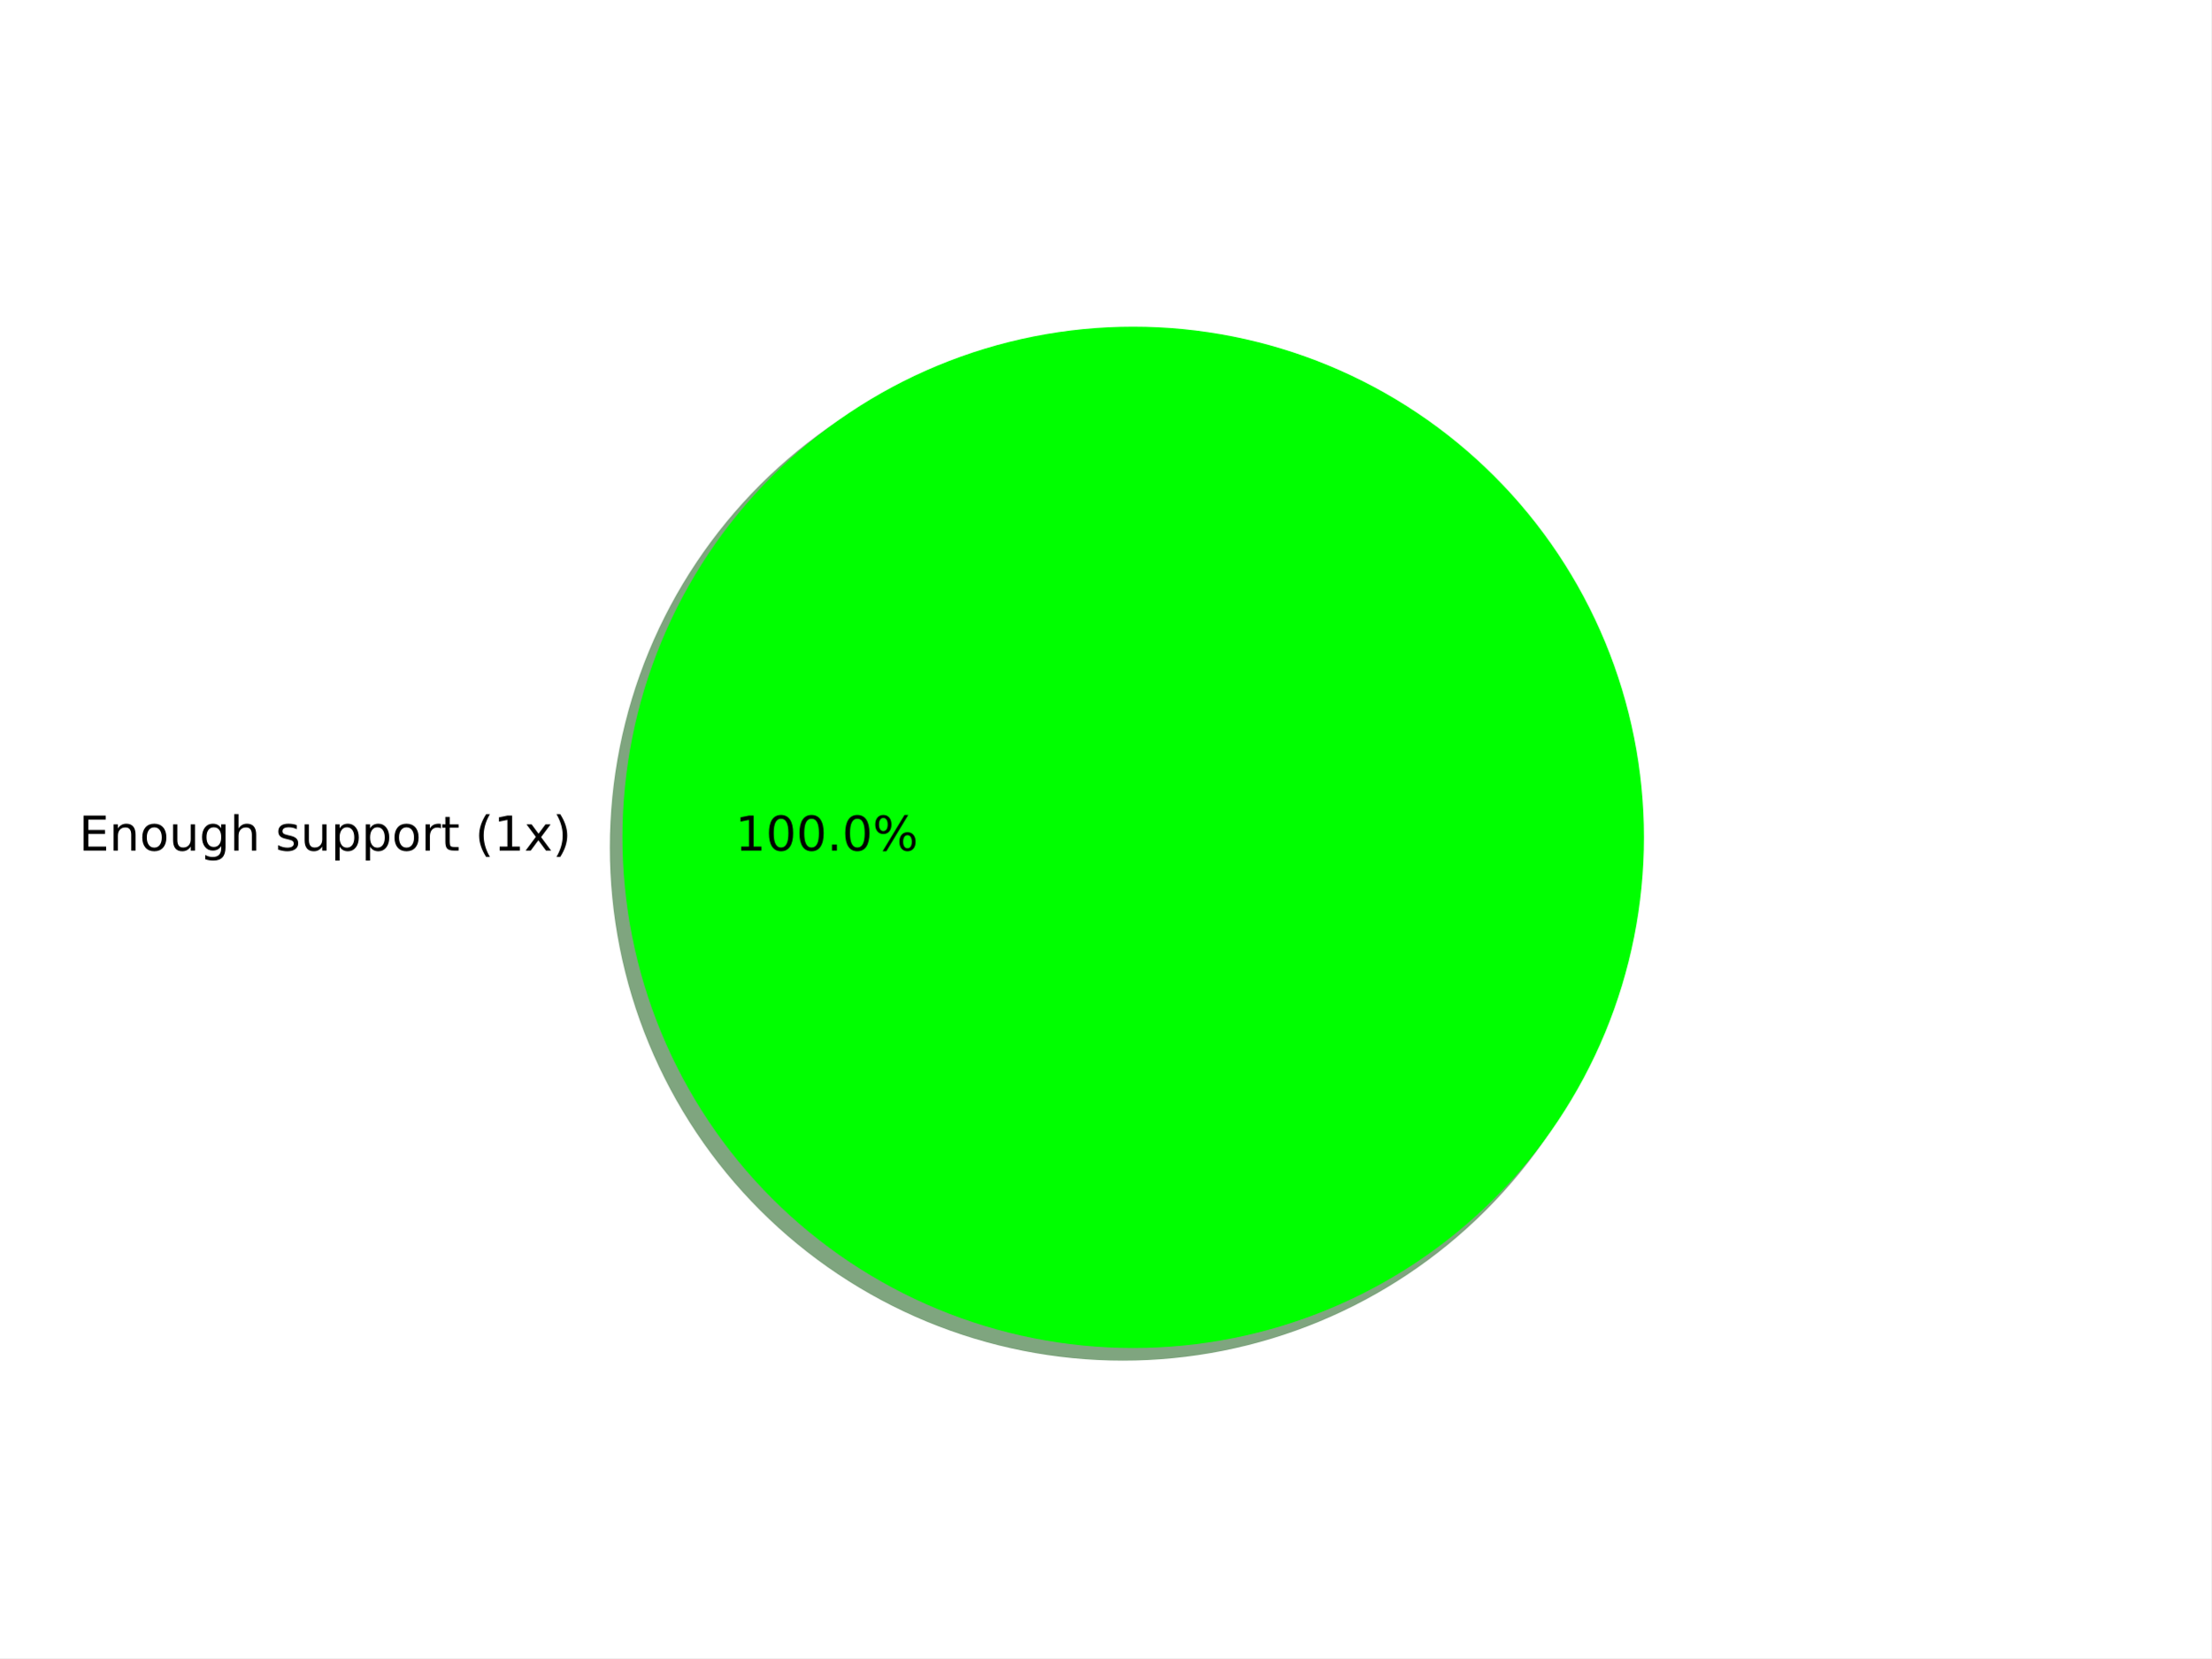
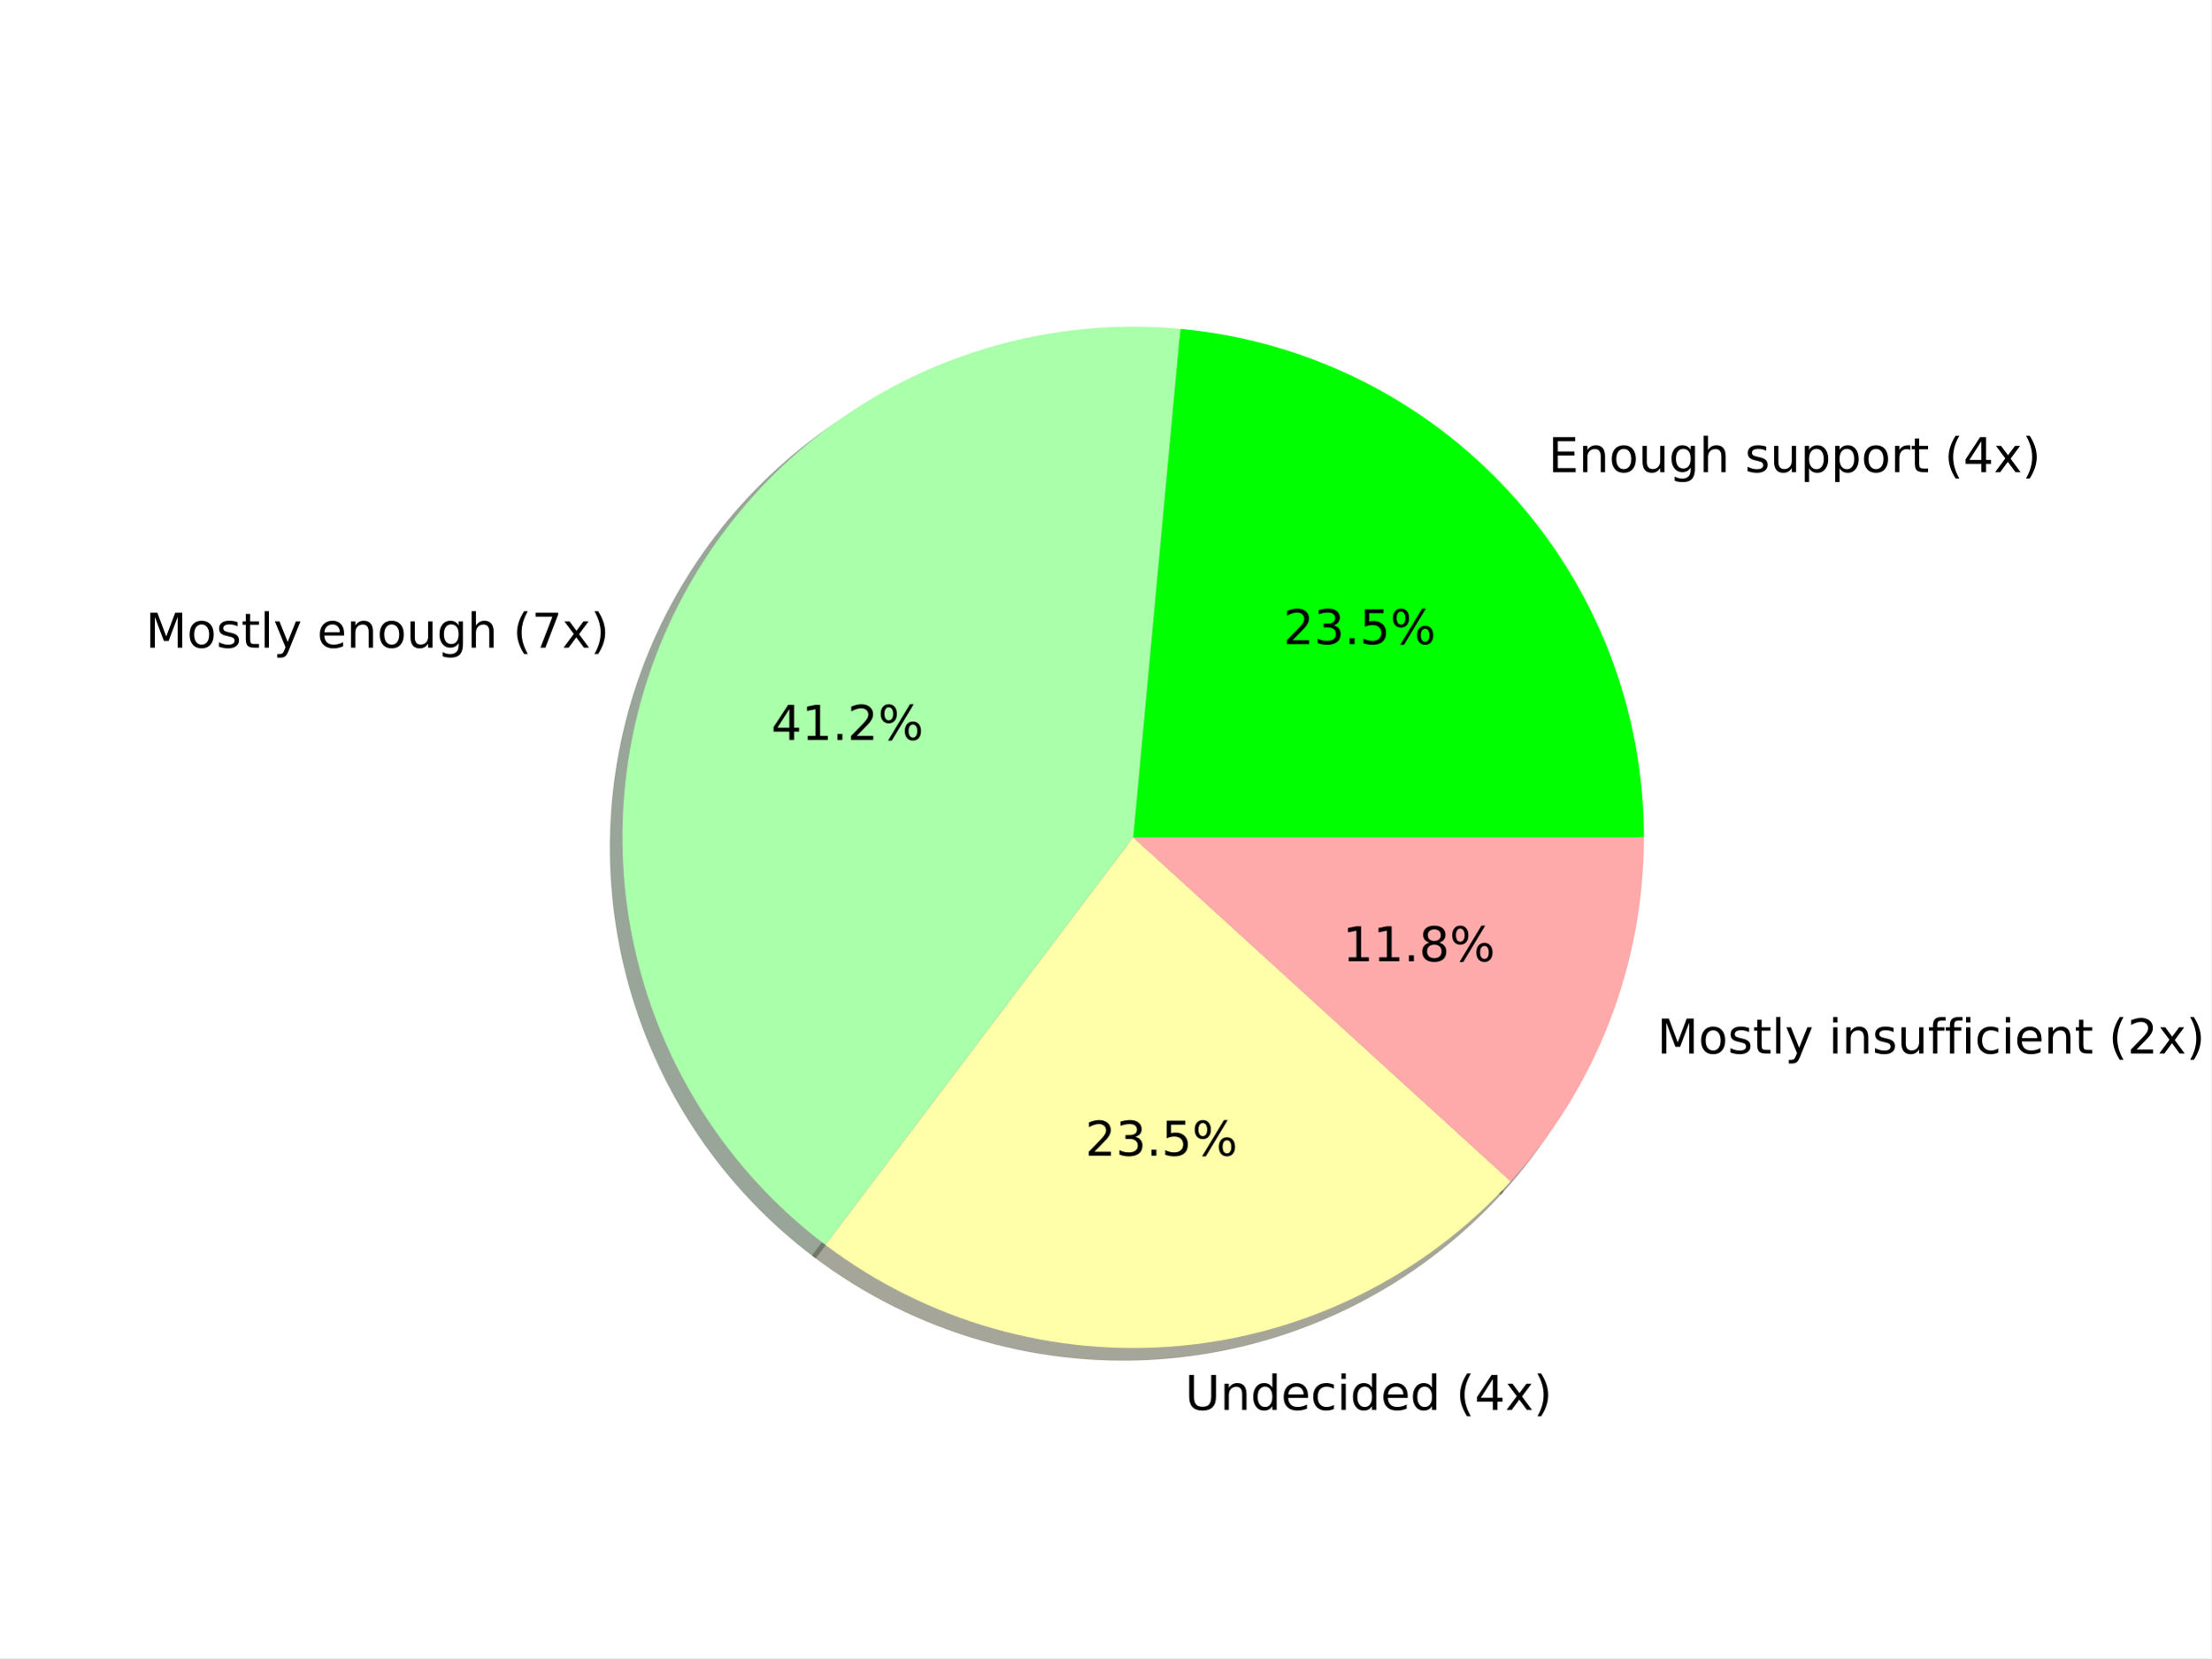
<svg xmlns="http://www.w3.org/2000/svg" xmlns:xlink="http://www.w3.org/1999/xlink" width="460.8pt" height="345.6pt" viewBox="0 0 460.8 345.6" version="1.1">
  <defs>
    <style type="text/css">*{stroke-linejoin: round; stroke-linecap: butt}</style>
  </defs>
  <g id="figure_1">
    <g id="patch_1">
      <path d="M 0 345.6  L 460.8 345.6  L 460.8 0  L 0 0  z " style="fill: #ffffff" />
    </g>
    <g id="axes_1">
      <g id="patch_2">
-         <path d="M 340.476 176.657  C 340.476 162.679 337.723 148.836 332.373 135.922  C 327.024 123.008 319.183 111.273 309.299 101.389  C 299.415 91.505 287.68 83.664 274.766 78.315  C 261.852 72.965 248.009 70.212 234.031 70.212  C 220.053 70.212 206.211 72.965 193.296 78.315  C 180.382 83.664 168.647 91.505 158.763 101.389  C 148.879 111.273 141.038 123.008 135.689 135.922  C 130.34 148.836 127.586 162.679 127.586 176.657  C 127.586 190.635 130.34 204.477 135.689 217.392  C 141.038 230.306 148.879 242.041 158.763 251.925  C 168.647 261.809 180.382 269.65 193.296 274.999  C 206.211 280.348 220.053 283.102 234.031 283.102  C 248.009 283.102 261.852 280.348 274.766 274.999  C 287.68 269.65 299.415 261.809 309.299 251.925  C 319.183 242.041 327.024 230.306 332.373 217.392  C 337.723 204.477 340.476 190.635 340.476 176.657  M 234.031 176.657  M 340.476 176.657  z " style="fill: #004c00; opacity: 0.5; stroke: #004c00; stroke-linejoin: miter" />
+         <path d="M 340.476 176.657  C 340.476 150.134 330.563 124.546 312.695 104.945  C 294.827 85.345 270.262 73.113 243.853 70.666  L 234.031 176.657  L 340.476 176.657  z " style="fill: #004c00; opacity: 0.5; stroke: #004c00; stroke-linejoin: miter" />
      </g>
      <g id="patch_3">
-         <path d="M 342.605 174.528  C 342.605 160.55 339.851 146.708 334.502 133.793  C 329.153 120.879 321.312 109.144 311.428 99.26  C 301.544 89.376 289.809 81.535 276.895 76.186  C 263.98 70.837 250.138 68.083 236.16 68.083  C 222.182 68.083 208.34 70.837 195.425 76.186  C 182.511 81.535 170.776 89.376 160.892 99.26  C 151.008 109.144 143.167 120.879 137.818 133.793  C 132.469 146.708 129.715 160.55 129.715 174.528  C 129.715 188.506 132.469 202.348 137.818 215.263  C 143.167 228.177 151.008 239.912 160.892 249.796  C 170.776 259.68 182.511 267.521 195.425 272.87  C 208.34 278.219 222.182 280.973 236.16 280.973  C 250.138 280.973 263.98 278.219 276.895 272.87  C 289.809 267.521 301.544 259.68 311.428 249.796  C 321.312 239.912 329.153 228.177 334.502 215.263  C 339.851 202.348 342.605 188.506 342.605 174.528  M 236.16 174.528  M 342.605 174.528  z " style="fill: #00ff00" />
+         <path d="M 243.853 70.666  C 220.804 68.53 197.676 73.97 177.995 86.156  C 158.315 98.341 143.136 116.62 134.774 138.205  C 126.412 159.789 125.315 183.523 131.65 205.787  C 137.984 228.051 151.412 247.652 169.884 261.602  L 234.031 176.657  L 243.853 70.666  z " style="fill: #334c33; opacity: 0.5; stroke: #334c33; stroke-linejoin: miter" />
+       </g>
+       <g id="patch_4">
+         <path d="M 169.884 261.602  C 191.049 277.585 217.443 285.095 243.853 282.648  C 270.262 280.2 294.827 267.969 312.695 248.368  L 234.031 176.657  L 169.884 261.602  z " style="fill: #4c4c33; opacity: 0.5; stroke: #4c4c33; stroke-linejoin: miter" />
+       </g>
+       <g id="patch_5">
+         <path d="M 312.695 248.368  C 321.555 238.649 328.537 227.372 333.288 215.109  C 338.039 202.846 340.476 189.808 340.476 176.657  L 234.031 176.657  L 312.695 248.368  z " style="fill: #4c3333; opacity: 0.5; stroke: #4c3333; stroke-linejoin: miter" />
+       </g>
+       <g id="patch_6">
+         <path d="M 342.605 174.528  C 342.605 148.005 332.692 122.417 314.824 102.817  C 296.955 83.216 272.391 70.984 245.981 68.537  L 236.16 174.528  L 342.605 174.528  z " style="fill: #00ff00" />
+       </g>
+       <g id="patch_7">
+         <path d="M 245.981 68.537  C 222.933 66.401 199.804 71.841 180.124 84.027  C 160.444 96.212 145.265 114.491 136.903 136.076  C 128.541 157.66 127.444 181.394 133.779 203.658  C 140.113 225.922 153.541 245.523 172.013 259.473  L 236.16 174.528  L 245.981 68.537  z " style="fill: #aaffaa" />
+       </g>
+       <g id="patch_8">
+         <path d="M 172.013 259.473  C 193.178 275.456 219.572 282.966 245.981 280.519  C 272.391 278.072 296.955 265.84 314.824 246.239  L 236.16 174.528  L 172.013 259.473  z " style="fill: #ffffaa" />
+       </g>
+       <g id="patch_9">
+         <path d="M 314.824 246.239  C 323.684 236.521 330.666 225.243 335.417 212.98  C 340.168 200.717 342.605 187.679 342.605 174.528  L 236.16 174.528  L 314.824 246.239  z " style="fill: #ffaaaa" />
      </g>
      <g id="matplotlib.axis_1" />
      <g id="matplotlib.axis_2" />
      <g id="text_1">
-         <g transform="translate(16.43791 177.2874)scale(0.1 -0.1)">
+         <g transform="translate(322.69 98.40484)scale(0.1 -0.1)">
          <defs>
            <path id="DejaVuSans-45" d="M 628 4666  L 3578 4666  L 3578 4134  L 1259 4134  L 1259 2753  L 3481 2753  L 3481 2222  L 1259 2222  L 1259 531  L 3634 531  L 3634 0  L 628 0  L 628 4666  z " transform="scale(0.015625)" />
            <path id="DejaVuSans-6e" d="M 3513 2113  L 3513 0  L 2938 0  L 2938 2094  Q 2938 2591 2744 2837  Q 2550 3084 2163 3084  Q 1697 3084 1428 2787  Q 1159 2491 1159 1978  L 1159 0  L 581 0  L 581 3500  L 1159 3500  L 1159 2956  Q 1366 3272 1645 3428  Q 1925 3584 2291 3584  Q 2894 3584 3203 3211  Q 3513 2838 3513 2113  z " transform="scale(0.015625)" />
            <path id="DejaVuSans-6f" d="M 1959 3097  Q 1497 3097 1228 2736  Q 959 2375 959 1747  Q 959 1119 1226 758  Q 1494 397 1959 397  Q 2419 397 2687 759  Q 2956 1122 2956 1747  Q 2956 2369 2687 2733  Q 2419 3097 1959 3097  z M 1959 3584  Q 2709 3584 3137 3096  Q 3566 2609 3566 1747  Q 3566 888 3137 398  Q 2709 -91 1959 -91  Q 1206 -91 779 398  Q 353 888 353 1747  Q 353 2609 779 3096  Q 1206 3584 1959 3584  z " transform="scale(0.015625)" />
            <path id="DejaVuSans-75" d="M 544 1381  L 544 3500  L 1119 3500  L 1119 1403  Q 1119 906 1312 657  Q 1506 409 1894 409  Q 2359 409 2629 706  Q 2900 1003 2900 1516  L 2900 3500  L 3475 3500  L 3475 0  L 2900 0  L 2900 538  Q 2691 219 2414 64  Q 2138 -91 1772 -91  Q 1169 -91 856 284  Q 544 659 544 1381  z M 1991 3584  L 1991 3584  z " transform="scale(0.015625)" />
            <path id="DejaVuSans-67" d="M 2906 1791  Q 2906 2416 2648 2759  Q 2391 3103 1925 3103  Q 1463 3103 1205 2759  Q 947 2416 947 1791  Q 947 1169 1205 825  Q 1463 481 1925 481  Q 2391 481 2648 825  Q 2906 1169 2906 1791  z M 3481 434  Q 3481 -459 3084 -895  Q 2688 -1331 1869 -1331  Q 1566 -1331 1297 -1286  Q 1028 -1241 775 -1147  L 775 -588  Q 1028 -725 1275 -790  Q 1522 -856 1778 -856  Q 2344 -856 2625 -561  Q 2906 -266 2906 331  L 2906 616  Q 2728 306 2450 153  Q 2172 0 1784 0  Q 1141 0 747 490  Q 353 981 353 1791  Q 353 2603 747 3093  Q 1141 3584 1784 3584  Q 2172 3584 2450 3431  Q 2728 3278 2906 2969  L 2906 3500  L 3481 3500  L 3481 434  z " transform="scale(0.015625)" />
            <path id="DejaVuSans-68" d="M 3513 2113  L 3513 0  L 2938 0  L 2938 2094  Q 2938 2591 2744 2837  Q 2550 3084 2163 3084  Q 1697 3084 1428 2787  Q 1159 2491 1159 1978  L 1159 0  L 581 0  L 581 4863  L 1159 4863  L 1159 2956  Q 1366 3272 1645 3428  Q 1925 3584 2291 3584  Q 2894 3584 3203 3211  Q 3513 2838 3513 2113  z " transform="scale(0.015625)" />
            <path id="DejaVuSans-20" transform="scale(0.015625)" />
            <path id="DejaVuSans-73" d="M 2834 3397  L 2834 2853  Q 2591 2978 2328 3040  Q 2066 3103 1784 3103  Q 1356 3103 1142 2972  Q 928 2841 928 2578  Q 928 2378 1081 2264  Q 1234 2150 1697 2047  L 1894 2003  Q 2506 1872 2764 1633  Q 3022 1394 3022 966  Q 3022 478 2636 193  Q 2250 -91 1575 -91  Q 1294 -91 989 -36  Q 684 19 347 128  L 347 722  Q 666 556 975 473  Q 1284 391 1588 391  Q 1994 391 2212 530  Q 2431 669 2431 922  Q 2431 1156 2273 1281  Q 2116 1406 1581 1522  L 1381 1569  Q 847 1681 609 1914  Q 372 2147 372 2553  Q 372 3047 722 3315  Q 1072 3584 1716 3584  Q 2034 3584 2315 3537  Q 2597 3491 2834 3397  z " transform="scale(0.015625)" />
            <path id="DejaVuSans-70" d="M 1159 525  L 1159 -1331  L 581 -1331  L 581 3500  L 1159 3500  L 1159 2969  Q 1341 3281 1617 3432  Q 1894 3584 2278 3584  Q 2916 3584 3314 3078  Q 3713 2572 3713 1747  Q 3713 922 3314 415  Q 2916 -91 2278 -91  Q 1894 -91 1617 61  Q 1341 213 1159 525  z M 3116 1747  Q 3116 2381 2855 2742  Q 2594 3103 2138 3103  Q 1681 3103 1420 2742  Q 1159 2381 1159 1747  Q 1159 1113 1420 752  Q 1681 391 2138 391  Q 2594 391 2855 752  Q 3116 1113 3116 1747  z " transform="scale(0.015625)" />
            <path id="DejaVuSans-72" d="M 2631 2963  Q 2534 3019 2420 3045  Q 2306 3072 2169 3072  Q 1681 3072 1420 2755  Q 1159 2438 1159 1844  L 1159 0  L 581 0  L 581 3500  L 1159 3500  L 1159 2956  Q 1341 3275 1631 3429  Q 1922 3584 2338 3584  Q 2397 3584 2469 3576  Q 2541 3569 2628 3553  L 2631 2963  z " transform="scale(0.015625)" />
            <path id="DejaVuSans-74" d="M 1172 4494  L 1172 3500  L 2356 3500  L 2356 3053  L 1172 3053  L 1172 1153  Q 1172 725 1289 603  Q 1406 481 1766 481  L 2356 481  L 2356 0  L 1766 0  Q 1100 0 847 248  Q 594 497 594 1153  L 594 3053  L 172 3053  L 172 3500  L 594 3500  L 594 4494  L 1172 4494  z " transform="scale(0.015625)" />
            <path id="DejaVuSans-28" d="M 1984 4856  Q 1566 4138 1362 3434  Q 1159 2731 1159 2009  Q 1159 1288 1364 580  Q 1569 -128 1984 -844  L 1484 -844  Q 1016 -109 783 600  Q 550 1309 550 2009  Q 550 2706 781 3412  Q 1013 4119 1484 4856  L 1984 4856  z " transform="scale(0.015625)" />
-             <path id="DejaVuSans-31" d="M 794 531  L 1825 531  L 1825 4091  L 703 3866  L 703 4441  L 1819 4666  L 2450 4666  L 2450 531  L 3481 531  L 3481 0  L 794 0  L 794 531  z " transform="scale(0.015625)" />
+             <path id="DejaVuSans-34" d="M 2419 4116  L 825 1625  L 2419 1625  L 2419 4116  z M 2253 4666  L 3047 4666  L 3047 1625  L 3713 1625  L 3713 1100  L 3047 1100  L 3047 0  L 2419 0  L 2419 1100  L 313 1100  L 313 1709  L 2253 4666  z " transform="scale(0.015625)" />
            <path id="DejaVuSans-78" d="M 3513 3500  L 2247 1797  L 3578 0  L 2900 0  L 1881 1375  L 863 0  L 184 0  L 1544 1831  L 300 3500  L 978 3500  L 1906 2253  L 2834 3500  L 3513 3500  z " transform="scale(0.015625)" />
            <path id="DejaVuSans-29" d="M 513 4856  L 1013 4856  Q 1481 4119 1714 3412  Q 1947 2706 1947 2009  Q 1947 1309 1714 600  Q 1481 -109 1013 -844  L 513 -844  Q 928 -128 1133 580  Q 1338 1288 1338 2009  Q 1338 2731 1133 3434  Q 928 4138 513 4856  z " transform="scale(0.015625)" />
          </defs>
          <use xlink:href="#DejaVuSans-45" />
          <use xlink:href="#DejaVuSans-6e" x="63.184" />
          <use xlink:href="#DejaVuSans-6f" x="126.562" />
          <use xlink:href="#DejaVuSans-75" x="187.744" />
          <use xlink:href="#DejaVuSans-67" x="251.123" />
          <use xlink:href="#DejaVuSans-68" x="314.6" />
          <use xlink:href="#DejaVuSans-20" x="377.979" />
          <use xlink:href="#DejaVuSans-73" x="409.766" />
          <use xlink:href="#DejaVuSans-75" x="461.865" />
          <use xlink:href="#DejaVuSans-70" x="525.244" />
          <use xlink:href="#DejaVuSans-70" x="588.721" />
          <use xlink:href="#DejaVuSans-6f" x="652.197" />
          <use xlink:href="#DejaVuSans-72" x="713.379" />
          <use xlink:href="#DejaVuSans-74" x="754.492" />
          <use xlink:href="#DejaVuSans-20" x="793.701" />
          <use xlink:href="#DejaVuSans-28" x="825.488" />
-           <use xlink:href="#DejaVuSans-31" x="864.502" />
+           <use xlink:href="#DejaVuSans-34" x="864.502" />
          <use xlink:href="#DejaVuSans-78" x="928.125" />
          <use xlink:href="#DejaVuSans-29" x="987.305" />
        </g>
      </g>
      <g id="text_2">
-         <g transform="translate(153.2283 177.2874)scale(0.1 -0.1)">
-           <defs>
-             <path id="DejaVuSans-30" d="M 2034 4250  Q 1547 4250 1301 3770  Q 1056 3291 1056 2328  Q 1056 1369 1301 889  Q 1547 409 2034 409  Q 2525 409 2770 889  Q 3016 1369 3016 2328  Q 3016 3291 2770 3770  Q 2525 4250 2034 4250  z M 2034 4750  Q 2819 4750 3233 4129  Q 3647 3509 3647 2328  Q 3647 1150 3233 529  Q 2819 -91 2034 -91  Q 1250 -91 836 529  Q 422 1150 422 2328  Q 422 3509 836 4129  Q 1250 4750 2034 4750  z " transform="scale(0.015625)" />
+         <g transform="translate(267.4746 134.2605)scale(0.1 -0.1)">
+           <defs>
+             <path id="DejaVuSans-32" d="M 1228 531  L 3431 531  L 3431 0  L 469 0  L 469 531  Q 828 903 1448 1529  Q 2069 2156 2228 2338  Q 2531 2678 2651 2914  Q 2772 3150 2772 3378  Q 2772 3750 2511 3984  Q 2250 4219 1831 4219  Q 1534 4219 1204 4116  Q 875 4013 500 3803  L 500 4441  Q 881 4594 1212 4672  Q 1544 4750 1819 4750  Q 2544 4750 2975 4387  Q 3406 4025 3406 3419  Q 3406 3131 3298 2873  Q 3191 2616 2906 2266  Q 2828 2175 2409 1742  Q 1991 1309 1228 531  z " transform="scale(0.015625)" />
+             <path id="DejaVuSans-33" d="M 2597 2516  Q 3050 2419 3304 2112  Q 3559 1806 3559 1356  Q 3559 666 3084 287  Q 2609 -91 1734 -91  Q 1441 -91 1130 -33  Q 819 25 488 141  L 488 750  Q 750 597 1062 519  Q 1375 441 1716 441  Q 2309 441 2620 675  Q 2931 909 2931 1356  Q 2931 1769 2642 2001  Q 2353 2234 1838 2234  L 1294 2234  L 1294 2753  L 1863 2753  Q 2328 2753 2575 2939  Q 2822 3125 2822 3475  Q 2822 3834 2567 4026  Q 2313 4219 1838 4219  Q 1578 4219 1281 4162  Q 984 4106 628 3988  L 628 4550  Q 988 4650 1302 4700  Q 1616 4750 1894 4750  Q 2613 4750 3031 4423  Q 3450 4097 3450 3541  Q 3450 3153 3228 2886  Q 3006 2619 2597 2516  z " transform="scale(0.015625)" />
            <path id="DejaVuSans-2e" d="M 684 794  L 1344 794  L 1344 0  L 684 0  L 684 794  z " transform="scale(0.015625)" />
+             <path id="DejaVuSans-35" d="M 691 4666  L 3169 4666  L 3169 4134  L 1269 4134  L 1269 2991  Q 1406 3038 1543 3061  Q 1681 3084 1819 3084  Q 2600 3084 3056 2656  Q 3513 2228 3513 1497  Q 3513 744 3044 326  Q 2575 -91 1722 -91  Q 1428 -91 1123 -41  Q 819 9 494 109  L 494 744  Q 775 591 1075 516  Q 1375 441 1709 441  Q 2250 441 2565 725  Q 2881 1009 2881 1497  Q 2881 1984 2565 2268  Q 2250 2553 1709 2553  Q 1456 2553 1204 2497  Q 953 2441 691 2322  L 691 4666  z " transform="scale(0.015625)" />
            <path id="DejaVuSans-25" d="M 4653 2053  Q 4381 2053 4226 1822  Q 4072 1591 4072 1178  Q 4072 772 4226 539  Q 4381 306 4653 306  Q 4919 306 5073 539  Q 5228 772 5228 1178  Q 5228 1588 5073 1820  Q 4919 2053 4653 2053  z M 4653 2450  Q 5147 2450 5437 2106  Q 5728 1763 5728 1178  Q 5728 594 5436 251  Q 5144 -91 4653 -91  Q 4153 -91 3862 251  Q 3572 594 3572 1178  Q 3572 1766 3864 2108  Q 4156 2450 4653 2450  z M 1428 4353  Q 1159 4353 1004 4120  Q 850 3888 850 3481  Q 850 3069 1003 2837  Q 1156 2606 1428 2606  Q 1700 2606 1854 2837  Q 2009 3069 2009 3481  Q 2009 3884 1853 4118  Q 1697 4353 1428 4353  z M 4250 4750  L 4750 4750  L 1831 -91  L 1331 -91  L 4250 4750  z M 1428 4750  Q 1922 4750 2215 4408  Q 2509 4066 2509 3481  Q 2509 2891 2217 2550  Q 1925 2209 1428 2209  Q 931 2209 642 2551  Q 353 2894 353 3481  Q 353 4063 643 4406  Q 934 4750 1428 4750  z " transform="scale(0.015625)" />
          </defs>
+           <use xlink:href="#DejaVuSans-32" />
+           <use xlink:href="#DejaVuSans-33" x="63.623" />
+           <use xlink:href="#DejaVuSans-2e" x="127.246" />
+           <use xlink:href="#DejaVuSans-35" x="159.033" />
+           <use xlink:href="#DejaVuSans-25" x="222.656" />
+         </g>
+       </g>
+       <g id="text_3">
+         <g transform="translate(30.33062 134.9899)scale(0.1 -0.1)">
+           <defs>
+             <path id="DejaVuSans-4d" d="M 628 4666  L 1569 4666  L 2759 1491  L 3956 4666  L 4897 4666  L 4897 0  L 4281 0  L 4281 4097  L 3078 897  L 2444 897  L 1241 4097  L 1241 0  L 628 0  L 628 4666  z " transform="scale(0.015625)" />
+             <path id="DejaVuSans-6c" d="M 603 4863  L 1178 4863  L 1178 0  L 603 0  L 603 4863  z " transform="scale(0.015625)" />
+             <path id="DejaVuSans-79" d="M 2059 -325  Q 1816 -950 1584 -1140  Q 1353 -1331 966 -1331  L 506 -1331  L 506 -850  L 844 -850  Q 1081 -850 1212 -737  Q 1344 -625 1503 -206  L 1606 56  L 191 3500  L 800 3500  L 1894 763  L 2988 3500  L 3597 3500  L 2059 -325  z " transform="scale(0.015625)" />
+             <path id="DejaVuSans-65" d="M 3597 1894  L 3597 1613  L 953 1613  Q 991 1019 1311 708  Q 1631 397 2203 397  Q 2534 397 2845 478  Q 3156 559 3463 722  L 3463 178  Q 3153 47 2828 -22  Q 2503 -91 2169 -91  Q 1331 -91 842 396  Q 353 884 353 1716  Q 353 2575 817 3079  Q 1281 3584 2069 3584  Q 2775 3584 3186 3129  Q 3597 2675 3597 1894  z M 3022 2063  Q 3016 2534 2758 2815  Q 2500 3097 2075 3097  Q 1594 3097 1305 2825  Q 1016 2553 972 2059  L 3022 2063  z " transform="scale(0.015625)" />
+             <path id="DejaVuSans-37" d="M 525 4666  L 3525 4666  L 3525 4397  L 1831 0  L 1172 0  L 2766 4134  L 525 4134  L 525 4666  z " transform="scale(0.015625)" />
+           </defs>
+           <use xlink:href="#DejaVuSans-4d" />
+           <use xlink:href="#DejaVuSans-6f" x="86.279" />
+           <use xlink:href="#DejaVuSans-73" x="147.461" />
+           <use xlink:href="#DejaVuSans-74" x="199.561" />
+           <use xlink:href="#DejaVuSans-6c" x="238.77" />
+           <use xlink:href="#DejaVuSans-79" x="266.553" />
+           <use xlink:href="#DejaVuSans-20" x="325.732" />
+           <use xlink:href="#DejaVuSans-65" x="357.52" />
+           <use xlink:href="#DejaVuSans-6e" x="419.043" />
+           <use xlink:href="#DejaVuSans-6f" x="482.422" />
+           <use xlink:href="#DejaVuSans-75" x="543.604" />
+           <use xlink:href="#DejaVuSans-67" x="606.982" />
+           <use xlink:href="#DejaVuSans-68" x="670.459" />
+           <use xlink:href="#DejaVuSans-20" x="733.838" />
+           <use xlink:href="#DejaVuSans-28" x="765.625" />
+           <use xlink:href="#DejaVuSans-37" x="804.639" />
+           <use xlink:href="#DejaVuSans-78" x="868.262" />
+           <use xlink:href="#DejaVuSans-29" x="927.441" />
+         </g>
+       </g>
+       <g id="text_4">
+         <g transform="translate(160.7223 154.216)scale(0.1 -0.1)">
+           <defs>
+             <path id="DejaVuSans-31" d="M 794 531  L 1825 531  L 1825 4091  L 703 3866  L 703 4441  L 1819 4666  L 2450 4666  L 2450 531  L 3481 531  L 3481 0  L 794 0  L 794 531  z " transform="scale(0.015625)" />
+           </defs>
+           <use xlink:href="#DejaVuSans-34" />
+           <use xlink:href="#DejaVuSans-31" x="63.623" />
+           <use xlink:href="#DejaVuSans-2e" x="127.246" />
+           <use xlink:href="#DejaVuSans-32" x="159.033" />
+           <use xlink:href="#DejaVuSans-25" x="222.656" />
+         </g>
+       </g>
+       <g id="text_5">
+         <g transform="translate(246.9636 293.8772)scale(0.1 -0.1)">
+           <defs>
+             <path id="DejaVuSans-55" d="M 556 4666  L 1191 4666  L 1191 1831  Q 1191 1081 1462 751  Q 1734 422 2344 422  Q 2950 422 3222 751  Q 3494 1081 3494 1831  L 3494 4666  L 4128 4666  L 4128 1753  Q 4128 841 3676 375  Q 3225 -91 2344 -91  Q 1459 -91 1007 375  Q 556 841 556 1753  L 556 4666  z " transform="scale(0.015625)" />
+             <path id="DejaVuSans-64" d="M 2906 2969  L 2906 4863  L 3481 4863  L 3481 0  L 2906 0  L 2906 525  Q 2725 213 2448 61  Q 2172 -91 1784 -91  Q 1150 -91 751 415  Q 353 922 353 1747  Q 353 2572 751 3078  Q 1150 3584 1784 3584  Q 2172 3584 2448 3432  Q 2725 3281 2906 2969  z M 947 1747  Q 947 1113 1208 752  Q 1469 391 1925 391  Q 2381 391 2643 752  Q 2906 1113 2906 1747  Q 2906 2381 2643 2742  Q 2381 3103 1925 3103  Q 1469 3103 1208 2742  Q 947 2381 947 1747  z " transform="scale(0.015625)" />
+             <path id="DejaVuSans-63" d="M 3122 3366  L 3122 2828  Q 2878 2963 2633 3030  Q 2388 3097 2138 3097  Q 1578 3097 1268 2742  Q 959 2388 959 1747  Q 959 1106 1268 751  Q 1578 397 2138 397  Q 2388 397 2633 464  Q 2878 531 3122 666  L 3122 134  Q 2881 22 2623 -34  Q 2366 -91 2075 -91  Q 1284 -91 818 406  Q 353 903 353 1747  Q 353 2603 823 3093  Q 1294 3584 2113 3584  Q 2378 3584 2631 3529  Q 2884 3475 3122 3366  z " transform="scale(0.015625)" />
+             <path id="DejaVuSans-69" d="M 603 3500  L 1178 3500  L 1178 0  L 603 0  L 603 3500  z M 603 4863  L 1178 4863  L 1178 4134  L 603 4134  L 603 4863  z " transform="scale(0.015625)" />
+           </defs>
+           <use xlink:href="#DejaVuSans-55" />
+           <use xlink:href="#DejaVuSans-6e" x="73.193" />
+           <use xlink:href="#DejaVuSans-64" x="136.572" />
+           <use xlink:href="#DejaVuSans-65" x="200.049" />
+           <use xlink:href="#DejaVuSans-63" x="261.572" />
+           <use xlink:href="#DejaVuSans-69" x="316.553" />
+           <use xlink:href="#DejaVuSans-64" x="344.336" />
+           <use xlink:href="#DejaVuSans-65" x="407.812" />
+           <use xlink:href="#DejaVuSans-64" x="469.336" />
+           <use xlink:href="#DejaVuSans-20" x="532.812" />
+           <use xlink:href="#DejaVuSans-28" x="564.6" />
+           <use xlink:href="#DejaVuSans-34" x="603.613" />
+           <use xlink:href="#DejaVuSans-78" x="667.236" />
+           <use xlink:href="#DejaVuSans-29" x="726.416" />
+         </g>
+       </g>
+       <g id="text_6">
+         <g transform="translate(226.1693 240.8818)scale(0.1 -0.1)">
+           <use xlink:href="#DejaVuSans-32" />
+           <use xlink:href="#DejaVuSans-33" x="63.623" />
+           <use xlink:href="#DejaVuSans-2e" x="127.246" />
+           <use xlink:href="#DejaVuSans-35" x="159.033" />
+           <use xlink:href="#DejaVuSans-25" x="222.656" />
+         </g>
+       </g>
+       <g id="text_7">
+         <g transform="translate(345.3425 219.5849)scale(0.1 -0.1)">
+           <defs>
+             <path id="DejaVuSans-66" d="M 2375 4863  L 2375 4384  L 1825 4384  Q 1516 4384 1395 4259  Q 1275 4134 1275 3809  L 1275 3500  L 2222 3500  L 2222 3053  L 1275 3053  L 1275 0  L 697 0  L 697 3053  L 147 3053  L 147 3500  L 697 3500  L 697 3744  Q 697 4328 969 4595  Q 1241 4863 1831 4863  L 2375 4863  z " transform="scale(0.015625)" />
+           </defs>
+           <use xlink:href="#DejaVuSans-4d" />
+           <use xlink:href="#DejaVuSans-6f" x="86.279" />
+           <use xlink:href="#DejaVuSans-73" x="147.461" />
+           <use xlink:href="#DejaVuSans-74" x="199.561" />
+           <use xlink:href="#DejaVuSans-6c" x="238.77" />
+           <use xlink:href="#DejaVuSans-79" x="266.553" />
+           <use xlink:href="#DejaVuSans-20" x="325.732" />
+           <use xlink:href="#DejaVuSans-69" x="357.52" />
+           <use xlink:href="#DejaVuSans-6e" x="385.303" />
+           <use xlink:href="#DejaVuSans-73" x="448.682" />
+           <use xlink:href="#DejaVuSans-75" x="500.781" />
+           <use xlink:href="#DejaVuSans-66" x="564.16" />
+           <use xlink:href="#DejaVuSans-66" x="599.365" />
+           <use xlink:href="#DejaVuSans-69" x="634.57" />
+           <use xlink:href="#DejaVuSans-63" x="662.354" />
+           <use xlink:href="#DejaVuSans-69" x="717.334" />
+           <use xlink:href="#DejaVuSans-65" x="745.117" />
+           <use xlink:href="#DejaVuSans-6e" x="806.641" />
+           <use xlink:href="#DejaVuSans-74" x="870.02" />
+           <use xlink:href="#DejaVuSans-20" x="909.229" />
+           <use xlink:href="#DejaVuSans-28" x="941.016" />
+           <use xlink:href="#DejaVuSans-32" x="980.029" />
+           <use xlink:href="#DejaVuSans-78" x="1043.652" />
+           <use xlink:href="#DejaVuSans-29" x="1102.832" />
+         </g>
+       </g>
+       <g id="text_8">
+         <g transform="translate(279.8305 200.3587)scale(0.1 -0.1)">
+           <defs>
+             <path id="DejaVuSans-38" d="M 2034 2216  Q 1584 2216 1326 1975  Q 1069 1734 1069 1313  Q 1069 891 1326 650  Q 1584 409 2034 409  Q 2484 409 2743 651  Q 3003 894 3003 1313  Q 3003 1734 2745 1975  Q 2488 2216 2034 2216  z M 1403 2484  Q 997 2584 770 2862  Q 544 3141 544 3541  Q 544 4100 942 4425  Q 1341 4750 2034 4750  Q 2731 4750 3128 4425  Q 3525 4100 3525 3541  Q 3525 3141 3298 2862  Q 3072 2584 2669 2484  Q 3125 2378 3379 2068  Q 3634 1759 3634 1313  Q 3634 634 3220 271  Q 2806 -91 2034 -91  Q 1263 -91 848 271  Q 434 634 434 1313  Q 434 1759 690 2068  Q 947 2378 1403 2484  z M 1172 3481  Q 1172 3119 1398 2916  Q 1625 2713 2034 2713  Q 2441 2713 2670 2916  Q 2900 3119 2900 3481  Q 2900 3844 2670 4047  Q 2441 4250 2034 4250  Q 1625 4250 1398 4047  Q 1172 3844 1172 3481  z " transform="scale(0.015625)" />
+           </defs>
          <use xlink:href="#DejaVuSans-31" />
-           <use xlink:href="#DejaVuSans-30" x="63.623" />
-           <use xlink:href="#DejaVuSans-30" x="127.246" />
-           <use xlink:href="#DejaVuSans-2e" x="190.869" />
-           <use xlink:href="#DejaVuSans-30" x="222.656" />
-           <use xlink:href="#DejaVuSans-25" x="286.279" />
+           <use xlink:href="#DejaVuSans-31" x="63.623" />
+           <use xlink:href="#DejaVuSans-2e" x="127.246" />
+           <use xlink:href="#DejaVuSans-38" x="159.033" />
+           <use xlink:href="#DejaVuSans-25" x="222.656" />
        </g>
      </g>
    </g>
  </g>
</svg>
